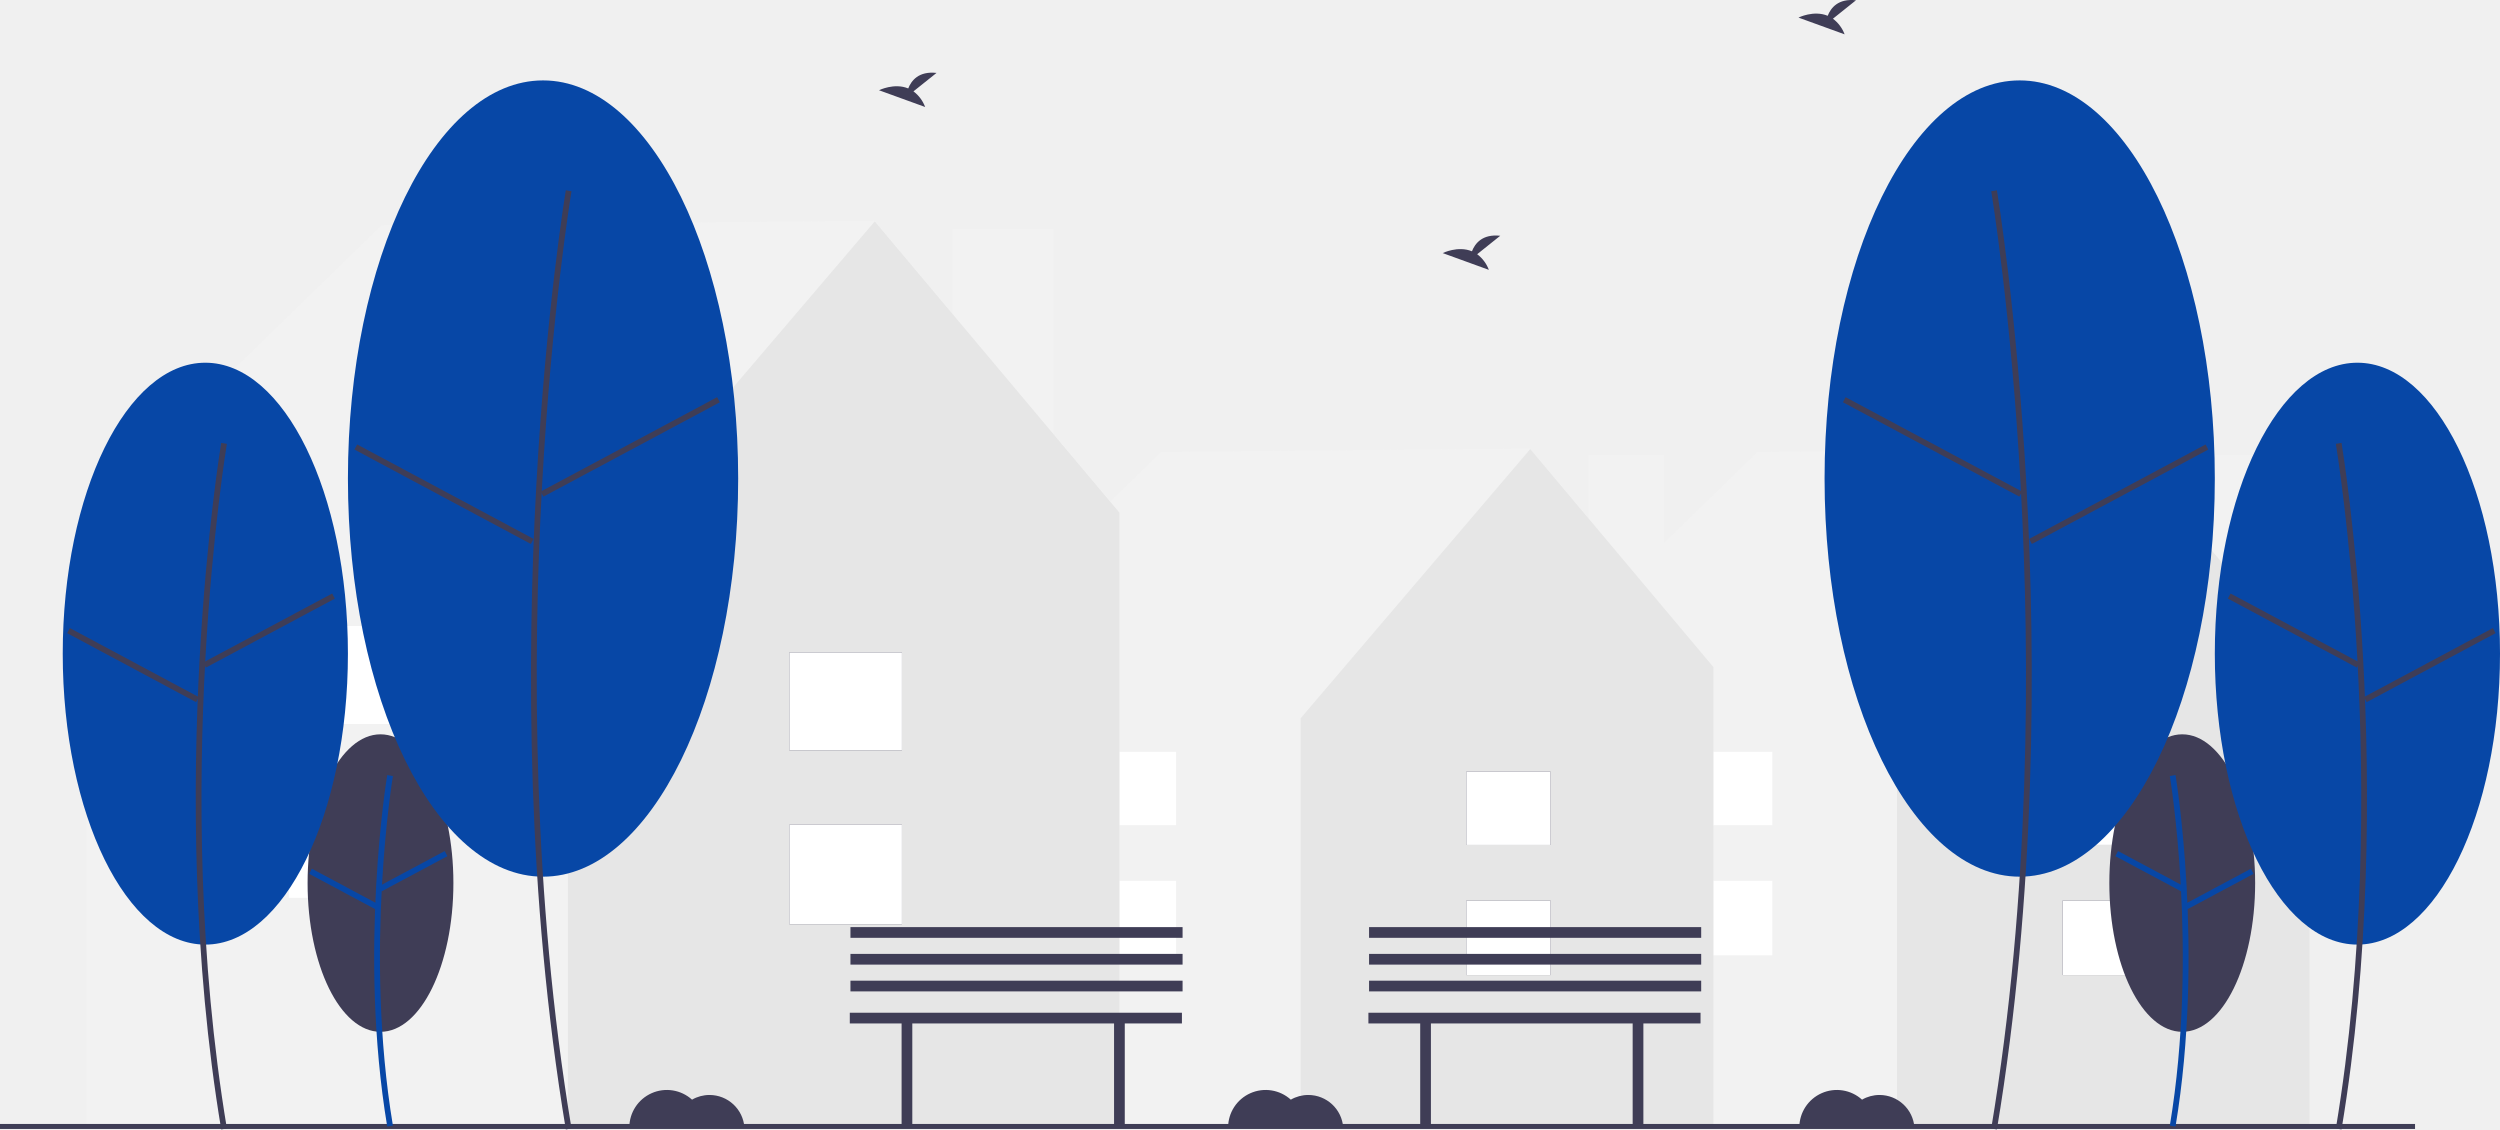
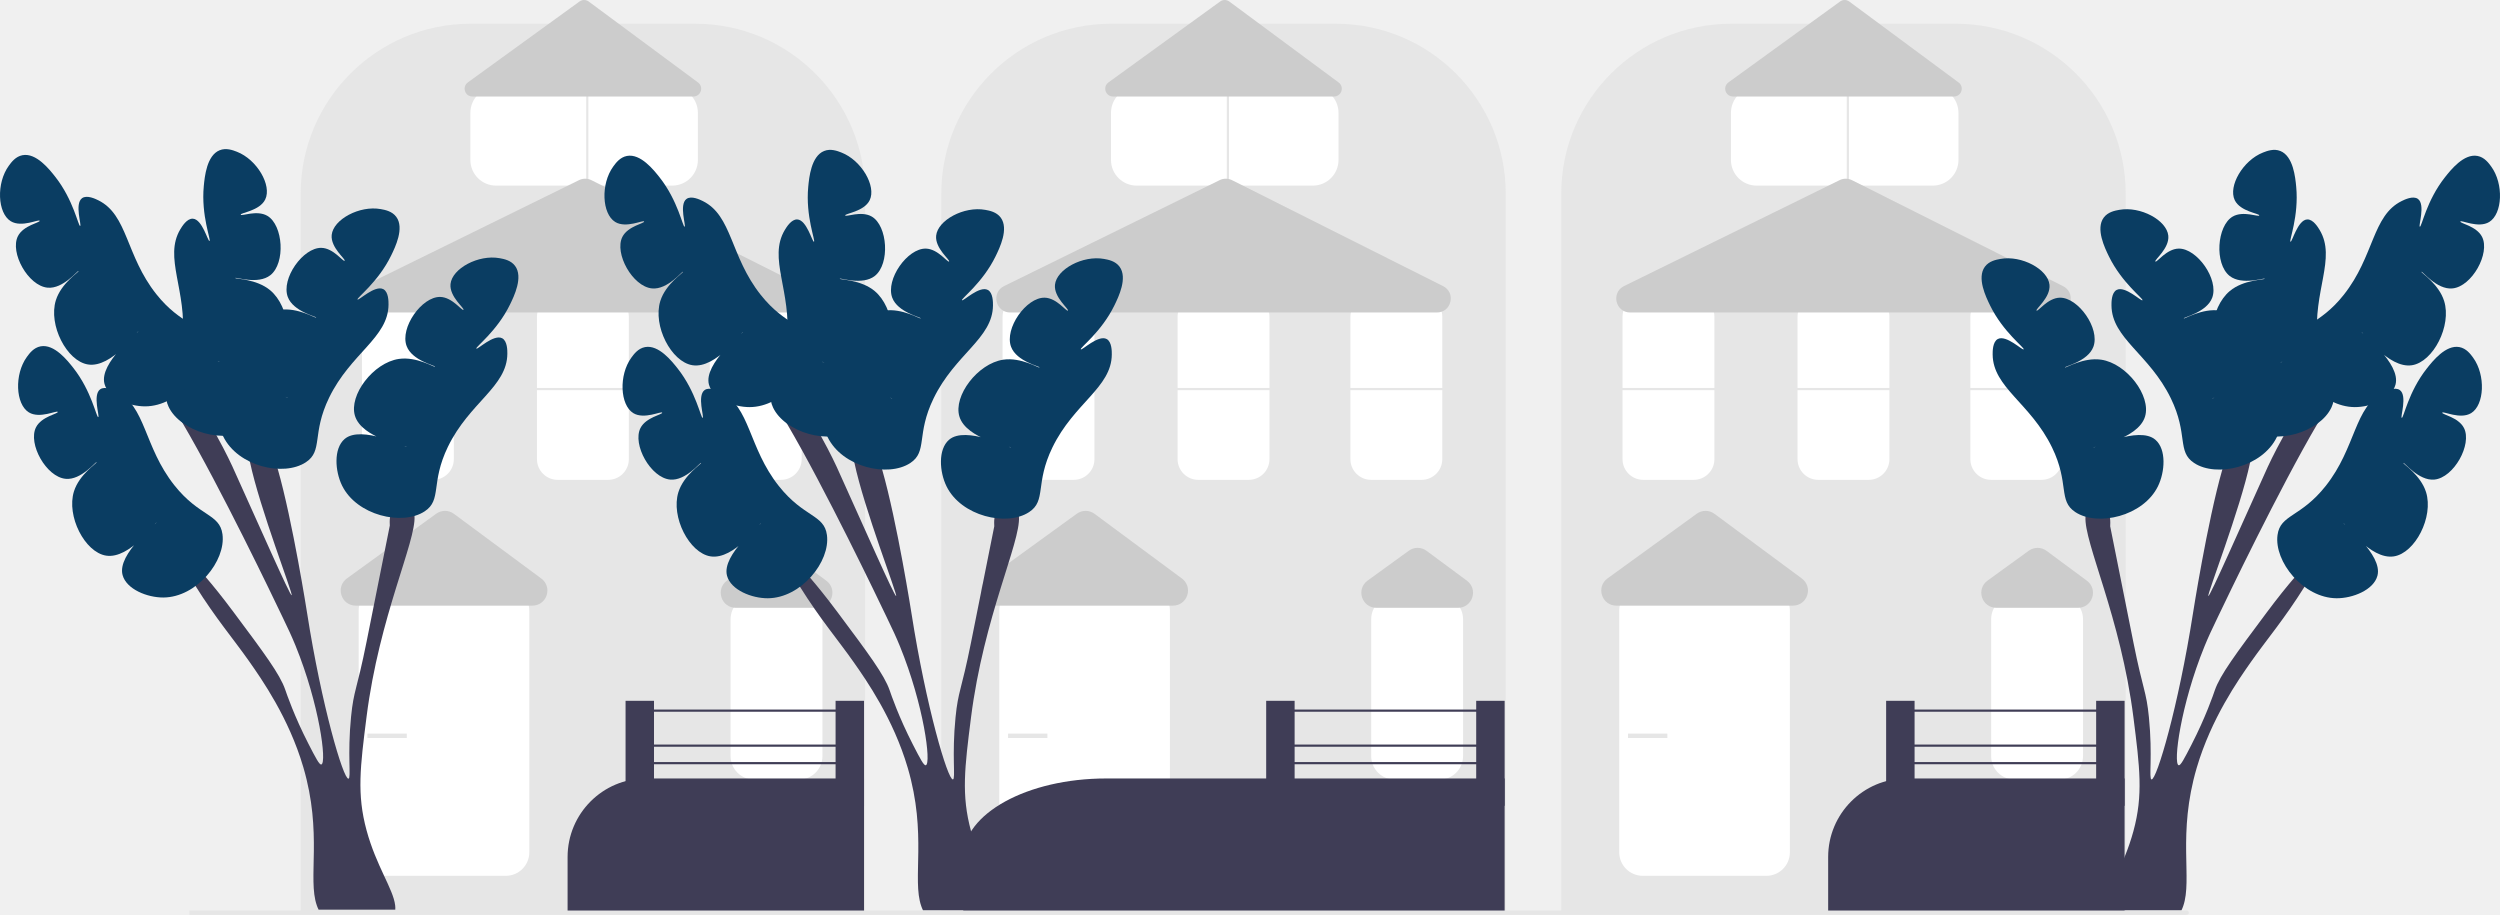
- <svg xmlns="http://www.w3.org/2000/svg" data-name="Layer 1" width="997.861" height="450.808" viewBox="0 0 997.861 450.808">
-   <rect x="871.992" y="181.558" width="30.159" height="104.398" fill="#f2f2f2" />
-   <polygon points="922.068 266.317 848.715 179.052 701.475 180.398 612.156 267.396 613.961 268.556 613.316 268.556 613.316 449.513 921.871 449.513 921.871 268.556 922.068 266.317" fill="#f2f2f2" />
-   <polygon points="848.792 179.238 757.154 286.674 757.154 449.513 921.871 449.513 921.871 266.236 848.792 179.238" fill="#e6e6e6" />
-   <rect x="823.272" y="359.461" width="33.639" height="29.733" fill="#3f3d56" />
-   <rect x="823.272" y="307.996" width="33.639" height="29.262" fill="#3f3d56" />
-   <rect x="823.272" y="359.461" width="33.639" height="29.733" fill="#fff" />
-   <rect x="823.272" y="307.996" width="33.639" height="29.262" fill="#fff" />
-   <rect x="673.777" y="351.571" width="33.639" height="29.733" fill="#fff" />
-   <rect x="673.777" y="300.106" width="33.639" height="29.262" fill="#fff" />
-   <rect x="633.992" y="181.558" width="30.159" height="104.398" fill="#f2f2f2" />
-   <polygon points="684.068 266.317 610.715 179.052 463.475 180.398 374.156 267.396 375.961 268.556 375.316 268.556 375.316 449.513 683.871 449.513 683.871 268.556 684.068 266.317" fill="#f2f2f2" />
-   <polygon points="610.792 179.238 519.154 286.674 519.154 449.513 683.871 449.513 683.871 266.236 610.792 179.238" fill="#e6e6e6" />
-   <rect x="585.272" y="359.461" width="33.639" height="29.733" fill="#3f3d56" />
-   <rect x="585.272" y="307.996" width="33.639" height="29.262" fill="#3f3d56" />
-   <rect x="585.272" y="359.461" width="33.639" height="29.733" fill="#fff" />
-   <rect x="585.272" y="307.996" width="33.639" height="29.262" fill="#fff" />
-   <rect x="435.777" y="351.571" width="33.639" height="29.733" fill="#fff" />
-   <rect x="435.777" y="300.106" width="33.639" height="29.262" fill="#fff" />
-   <rect x="380.154" y="91.46" width="40.3" height="139.501" fill="#f2f2f2" />
-   <polygon points="447.068 204.718 349.051 88.112 152.302 89.91 32.951 206.161 35.362 207.711 34.501 207.711 34.501 449.513 446.804 449.513 446.804 207.711 447.068 204.718" fill="#f2f2f2" />
-   <polygon points="349.153 88.36 226.702 231.921 226.702 449.513 446.804 449.513 446.804 204.611 349.153 88.36" fill="#e6e6e6" />
-   <rect x="315.053" y="329.181" width="44.95" height="39.731" fill="#3f3d56" />
-   <rect x="315.053" y="260.412" width="44.95" height="39.101" fill="#3f3d56" />
-   <rect x="315.053" y="329.181" width="44.95" height="39.731" fill="#fff" />
-   <rect x="315.053" y="260.412" width="44.95" height="39.101" fill="#fff" />
-   <rect x="115.29" y="318.639" width="44.95" height="39.731" fill="#fff" />
-   <rect x="115.29" y="249.869" width="44.95" height="39.101" fill="#fff" />
-   <rect y="448.62" width="963.951" height="2" fill="#3f3d56" />
-   <ellipse cx="151.872" cy="352.472" rx="29.099" ry="59.374" fill="#3f3d56" />
-   <path d="M255.629,674.254c-11.655-69.925-.117-139.598.001-140.293l2.267.384c-.117.692-11.588,69.998.001,139.532Z" transform="translate(-101.0694 -224.5959)" fill="#0747a6" />
-   <rect x="251.026" y="571.202" width="29.841" height="2.3" transform="translate(-339.5816 -31.50095) rotate(-28.1416)" fill="#0747a6" />
-   <rect x="237.023" y="564.485" width="2.3" height="29.842" transform="translate(-486.1247 291.3715) rotate(-61.84204)" fill="#0747a6" />
-   <ellipse cx="81.955" cy="260.903" rx="56.915" ry="116.129" fill="#0747a6" />
-   <path d="M189.364,675.404c-22.765-136.585-.23-272.673.001-274.032l2.267.384c-.23,1.355-22.698,137.077.001,273.271Z" transform="translate(-101.0694 -224.5959)" fill="#3f3d56" />
-   <rect x="179.276" y="475.125" width="58.368" height="2.3" transform="translate(-301.0624 -69.97216) rotate(-28.1416)" fill="#3f3d56" />
-   <rect x="152.989" y="460.889" width="2.3" height="58.368" transform="translate(-451.7425 170.111) rotate(-61.84258)" fill="#3f3d56" />
-   <ellipse cx="216.754" cy="191.008" rx="77.883" ry="158.914" fill="#0747a6" />
-   <path d="M326.916,675.404c-31.14-186.837-.314-372.992.001-374.851l2.267.384c-.314,1.855-31.074,187.644.001,374.089Z" transform="translate(-101.0694 -224.5959)" fill="#3f3d56" />
-   <rect x="312.694" y="401.831" width="79.871" height="2.3" transform="translate(-249.45 -10.63875) rotate(-28.1416)" fill="#3f3d56" />
-   <rect x="277.146" y="381.926" width="2.3" height="79.871" transform="translate(-326.0358 243.5579) rotate(-61.84329)" fill="#3f3d56" />
-   <ellipse cx="871.029" cy="352.472" rx="29.099" ry="59.374" fill="#3f3d56" />
-   <path d="M969.412,674.254c11.655-69.925.117-139.598-.001-140.293l-2.267.384c.117.692,11.588,69.998-.001,139.532Z" transform="translate(-101.0694 -224.5959)" fill="#0747a6" />
-   <rect x="957.944" y="557.431" width="2.3" height="29.841" transform="translate(-99.02545 923.5193) rotate(-61.8584)" fill="#0747a6" />
-   <rect x="971.946" y="578.256" width="29.842" height="2.3" transform="translate(-257.6977 309.6834) rotate(-28.15796)" fill="#0747a6" />
-   <ellipse cx="940.946" cy="260.903" rx="56.915" ry="116.129" fill="#0747a6" />
-   <path d="M1035.676,675.404c22.765-136.585.23-272.673-.001-274.032l-2.267.384c.23,1.355,22.698,137.077-.001,273.271Z" transform="translate(-101.0694 -224.5959)" fill="#3f3d56" />
-   <rect x="1015.43" y="447.091" width="2.3" height="58.368" transform="translate(16.06635 923.4476) rotate(-61.8584)" fill="#3f3d56" />
-   <rect x="1041.717" y="488.923" width="58.368" height="2.3" transform="translate(-205.5961 338.7557) rotate(-28.15742)" fill="#3f3d56" />
-   <ellipse cx="806.148" cy="191.008" rx="77.883" ry="158.914" fill="#0747a6" />
-   <path d="M898.124,675.404c31.14-186.837.314-372.992-.001-374.851l-2.267.384c.314,1.855,31.074,187.644-.001,374.089Z" transform="translate(-101.0694 -224.5959)" fill="#3f3d56" />
-   <rect x="871.261" y="363.045" width="2.3" height="79.871" transform="translate(4.52428 757.5963) rotate(-61.8584)" fill="#3f3d56" />
-   <rect x="906.809" y="420.712" width="79.871" height="2.3" transform="translate(-188.1019 272.0814) rotate(-28.15671)" fill="#3f3d56" />
-   <path d="M690.674,326.062l9.206-7.363c-7.151-.789-10.09,3.111-11.292,6.198-5.587-2.32-11.669.72-11.669.72l18.419,6.687A13.938,13.938,0,0,0,690.674,326.062Z" transform="translate(-101.0694 -224.5959)" fill="#3f3d56" />
-   <path d="M465.674,261.062l9.206-7.363c-7.151-.789-10.09,3.111-11.292,6.198-5.587-2.32-11.669.72-11.669.72l18.419,6.687A13.938,13.938,0,0,0,465.674,261.062Z" transform="translate(-101.0694 -224.5959)" fill="#3f3d56" />
-   <path d="M832.674,232.062l9.206-7.363c-7.151-.789-10.09,3.111-11.292,6.198-5.587-2.32-11.669.72-11.669.72l18.419,6.687A13.938,13.938,0,0,0,832.674,232.062Z" transform="translate(-101.0694 -224.5959)" fill="#3f3d56" />
-   <path d="M851.26,661.648a13.918,13.918,0,0,0-6.97,1.87A14.982,14.982,0,0,0,819.26,674.648h45.95A13.99,13.99,0,0,0,851.26,661.648Z" transform="translate(-101.0694 -224.5959)" fill="#3f3d56" />
-   <path d="M384.26,661.648a13.918,13.918,0,0,0-6.97,1.87A14.982,14.982,0,0,0,352.26,674.648h45.95A13.99,13.99,0,0,0,384.26,661.648Z" transform="translate(-101.0694 -224.5959)" fill="#3f3d56" />
-   <path d="M623.26,661.648a13.918,13.918,0,0,0-6.97,1.87A14.982,14.982,0,0,0,591.26,674.648h45.95A13.99,13.99,0,0,0,623.26,661.648Z" transform="translate(-101.0694 -224.5959)" fill="#3f3d56" />
-   <polygon points="471.759 404.228 339.191 404.228 339.191 408.504 359.866 408.504 359.866 449.13 364.142 449.13 364.142 408.504 444.669 408.504 444.669 449.13 448.946 449.13 448.946 408.504 471.759 408.504 471.759 404.228" fill="#3f3d56" />
-   <rect x="339.452" y="391.434" width="132.568" height="4.276" fill="#3f3d56" />
-   <rect x="339.452" y="380.743" width="132.568" height="4.276" fill="#3f3d56" />
-   <rect x="339.452" y="370.052" width="132.568" height="4.276" fill="#3f3d56" />
-   <polygon points="678.759 404.228 546.191 404.228 546.191 408.504 566.866 408.504 566.866 449.13 571.142 449.13 571.142 408.504 651.669 408.504 651.669 449.13 655.946 449.13 655.946 408.504 678.759 408.504 678.759 404.228" fill="#3f3d56" />
-   <rect x="546.452" y="391.434" width="132.568" height="4.276" fill="#3f3d56" />
-   <rect x="546.452" y="380.743" width="132.568" height="4.276" fill="#3f3d56" />
-   <rect x="546.452" y="370.052" width="132.568" height="4.276" fill="#3f3d56" />
+ <svg xmlns="http://www.w3.org/2000/svg" width="967.814" height="354.159" viewBox="0 0 967.814 354.159">
+   <g>
+     <path d="M582.907,353.449h-218.5V74.923c0-36.248,29.49-65.738,65.738-65.738h87.024c36.248,0,65.738,29.49,65.738,65.738V353.449Z" fill="#e6e6e6" />
+     <path d="M508.239,71.855h-68.214c-5.476,0-9.932-4.455-9.932-9.932v-18.246c0-5.477,4.455-9.932,9.932-9.932h68.214c5.477,0,9.932,4.455,9.932,9.932v18.246c0,5.477-4.455,9.932-9.932,9.932Z" fill="#fff" />
+     <rect x="407.175" y="82.441" width="136.351" height=".847" transform="translate(558.2154 -392.4859) rotate(90)" fill="#e6e6e6" />
+     <path d="M557.296,301.788h-17.378c-5.016,0-9.096-4.081-9.096-9.096v-52.948c0-5.015,4.08-9.096,9.096-9.096h17.378c5.016,0,9.096,4.081,9.096,9.096v52.948c0,5.015-4.08,9.096-9.096,9.096Z" fill="#fff" />
+     <path d="M443.812,339.052h-47.866c-5.016,0-9.096-4.081-9.096-9.096v-93.599c0-5.015,4.08-9.096,9.096-9.096h47.866c5.016,0,9.096,4.081,9.096,9.096v93.599c0,5.015-4.08,9.096-9.096,9.096Z" fill="#fff" />
+     <path d="M454.079,234.46h-68.355c-2.573,0-4.748-1.581-5.541-4.029-.793-2.447,.04-5.004,2.123-6.514l34.544-25.033c2.067-1.496,4.834-1.482,6.884,.036l33.811,25.033c2.057,1.523,2.867,4.077,2.066,6.506-.802,2.43-2.973,4-5.532,4Z" fill="#ccc" />
+     <path d="M564.416,235.307h-31.572c-2.573,0-4.748-1.581-5.541-4.029-.794-2.447,.04-5.004,2.123-6.514l15.955-11.562c2.067-1.497,4.833-1.483,6.884,.036l15.617,11.562c2.056,1.522,2.867,4.076,2.066,6.506-.802,2.43-2.973,4-5.532,4Z" fill="#ccc" />
+     <g>
+       <path d="M550.333,185.763h-19.542c-4.419,0-8.014-3.595-8.014-8.014v-55.111c0-4.419,3.595-8.014,8.014-8.014h19.542c4.419,0,8.014,3.595,8.014,8.014v55.111c0,4.419-3.595,8.014-8.014,8.014Z" fill="#fff" />
+       <path d="M483.428,185.763h-19.542c-4.419,0-8.014-3.595-8.014-8.014v-55.111c0-4.419,3.595-8.014,8.014-8.014h19.542c4.419,0,8.014,3.595,8.014,8.014v55.111c0,4.419-3.595,8.014-8.014,8.014Z" fill="#fff" />
+       <path d="M415.676,185.763h-19.542c-4.419,0-8.014-3.595-8.014-8.014v-55.111c0-4.419,3.595-8.014,8.014-8.014h19.542c4.419,0,8.014,3.595,8.014,8.014v55.111c0,4.419-3.595,8.014-8.014,8.014Z" fill="#fff" />
+       <path d="M556.231,120.975h-165.149c-2.958,0-4.769-2.095-5.251-4.17-.483-2.077,.219-4.756,2.874-6.061l83.46-41.013c1.504-.739,3.297-.732,4.797,.021l81.689,41.013c2.314,1.163,3.424,3.542,2.827,6.062-.598,2.519-2.656,4.148-5.246,4.148Z" fill="#ccc" />
+     </g>
+     <path d="M582.483,353.026h-209.577v-21.269c0-16.758,24.807-30.392,55.3-30.392h154.276v51.661Z" fill="#3f3d56" />
+     <rect x="490.171" y="271.3" width="11.01" height="40.651" fill="#3f3d56" />
+     <rect x="571.474" y="271.3" width="11.01" height="40.651" fill="#3f3d56" />
+     <rect x="499.487" y="274.687" width="75.374" height=".847" fill="#3f3d56" />
+     <rect x="383.462" y="150.193" width="182.93" height=".847" fill="#e6e6e6" />
+     <rect x="499.487" y="288.238" width="75.374" height=".847" fill="#3f3d56" />
+     <rect x="499.487" y="295.013" width="75.374" height=".847" fill="#3f3d56" />
+     <path d="M516.428,37.359h-85.542c-1.332,0-2.457-.818-2.868-2.085-.411-1.266,.021-2.589,1.099-3.371L472.346,.576c1.069-.773,2.501-.768,3.563,.019l42.312,31.327c1.064,.787,1.484,2.109,1.069,3.367-.415,1.257-1.539,2.07-2.863,2.07Z" fill="#ccc" />
+     <rect x="390.237" y="284.003" width="15.244" height="1.694" fill="#e6e6e6" />
+   </g>
+   <g>
+     <path d="M334.907,353.449H116.407V74.923c0-36.248,29.49-65.738,65.738-65.738h87.024c36.248,0,65.738,29.49,65.738,65.738V353.449Z" fill="#e6e6e6" />
+     <path d="M260.239,71.855h-68.214c-5.476,0-9.932-4.455-9.932-9.932v-18.246c0-5.477,4.455-9.932,9.932-9.932h68.214c5.477,0,9.932,4.455,9.932,9.932v18.246c0,5.477-4.455,9.932-9.932,9.932Z" fill="#fff" />
+     <rect x="159.175" y="82.441" width="136.351" height=".847" transform="translate(310.2154 -144.4859) rotate(90)" fill="#e6e6e6" />
+     <path d="M309.296,301.788h-17.378c-5.016,0-9.096-4.081-9.096-9.096v-52.948c0-5.015,4.08-9.096,9.096-9.096h17.378c5.016,0,9.096,4.081,9.096,9.096v52.948c0,5.015-4.08,9.096-9.096,9.096Z" fill="#fff" />
+     <path d="M195.812,339.052h-47.866c-5.016,0-9.096-4.081-9.096-9.096v-93.599c0-5.015,4.08-9.096,9.096-9.096h47.866c5.016,0,9.096,4.081,9.096,9.096v93.599c0,5.015-4.08,9.096-9.096,9.096Z" fill="#fff" />
+     <path d="M206.079,234.46h-68.355c-2.573,0-4.748-1.581-5.541-4.029-.793-2.447,.04-5.004,2.123-6.514l34.544-25.033c2.067-1.496,4.834-1.482,6.884,.036l33.811,25.033c2.057,1.523,2.867,4.077,2.066,6.506-.802,2.43-2.973,4-5.532,4Z" fill="#ccc" />
+     <path d="M316.416,235.307h-31.572c-2.573,0-4.748-1.581-5.541-4.029-.794-2.447,.04-5.004,2.123-6.514l15.955-11.562c2.067-1.497,4.833-1.483,6.884,.036l15.617,11.562c2.056,1.522,2.867,4.076,2.066,6.506-.802,2.43-2.973,4-5.532,4Z" fill="#ccc" />
+     <g>
+       <path d="M302.333,185.763h-19.542c-4.419,0-8.014-3.595-8.014-8.014v-55.111c0-4.419,3.595-8.014,8.014-8.014h19.542c4.419,0,8.014,3.595,8.014,8.014v55.111c0,4.419-3.595,8.014-8.014,8.014Z" fill="#fff" />
+       <path d="M235.428,185.763h-19.542c-4.419,0-8.014-3.595-8.014-8.014v-55.111c0-4.419,3.595-8.014,8.014-8.014h19.542c4.419,0,8.014,3.595,8.014,8.014v55.111c0,4.419-3.595,8.014-8.014,8.014Z" fill="#fff" />
+       <path d="M167.676,185.763h-19.542c-4.419,0-8.014-3.595-8.014-8.014v-55.111c0-4.419,3.595-8.014,8.014-8.014h19.542c4.419,0,8.014,3.595,8.014,8.014v55.111c0,4.419-3.595,8.014-8.014,8.014Z" fill="#fff" />
+       <path d="M308.231,120.975H143.082c-2.958,0-4.769-2.095-5.251-4.17-.483-2.077,.219-4.756,2.874-6.061l83.46-41.013c1.504-.739,3.297-.732,4.797,.021l81.689,41.013c2.314,1.163,3.424,3.542,2.827,6.062-.598,2.519-2.656,4.148-5.246,4.148Z" fill="#ccc" />
+     </g>
+     <path d="M334.483,353.026h-114.755v-21.269c0-16.758,13.583-30.392,30.28-30.392h84.475v51.661Z" fill="#3f3d56" />
+     <rect x="242.171" y="271.3" width="11.01" height="40.651" fill="#3f3d56" />
+     <rect x="323.474" y="271.3" width="11.01" height="40.651" fill="#3f3d56" />
+     <rect x="251.487" y="274.687" width="75.374" height=".847" fill="#3f3d56" />
+     <rect x="135.462" y="150.193" width="182.93" height=".847" fill="#e6e6e6" />
+     <rect x="251.487" y="288.238" width="75.374" height=".847" fill="#3f3d56" />
+     <rect x="251.487" y="295.013" width="75.374" height=".847" fill="#3f3d56" />
+     <path d="M268.428,37.359h-85.542c-1.332,0-2.457-.818-2.868-2.085-.411-1.266,.021-2.589,1.099-3.371L224.346,.576c1.069-.773,2.501-.768,3.563,.019l42.312,31.327c1.064,.787,1.484,2.109,1.069,3.367-.415,1.257-1.539,2.07-2.863,2.07Z" fill="#ccc" />
+     <rect x="142.237" y="284.003" width="15.244" height="1.694" fill="#e6e6e6" />
+   </g>
+   <g>
+     <path d="M822.907,353.449h-218.5V74.923c0-36.248,29.49-65.738,65.738-65.738h87.024c36.248,0,65.738,29.49,65.738,65.738V353.449Z" fill="#e6e6e6" />
+     <path d="M748.239,71.855h-68.214c-5.476,0-9.932-4.455-9.932-9.932v-18.246c0-5.477,4.455-9.932,9.932-9.932h68.214c5.477,0,9.932,4.455,9.932,9.932v18.246c0,5.477-4.455,9.932-9.932,9.932Z" fill="#fff" />
+     <rect x="647.175" y="82.441" width="136.351" height=".847" transform="translate(798.2154 -632.4859) rotate(90)" fill="#e6e6e6" />
+     <path d="M797.296,301.788h-17.378c-5.016,0-9.096-4.081-9.096-9.096v-52.948c0-5.015,4.08-9.096,9.096-9.096h17.378c5.016,0,9.096,4.081,9.096,9.096v52.948c0,5.015-4.08,9.096-9.096,9.096Z" fill="#fff" />
+     <path d="M683.812,339.052h-47.866c-5.016,0-9.096-4.081-9.096-9.096v-93.599c0-5.015,4.08-9.096,9.096-9.096h47.866c5.016,0,9.096,4.081,9.096,9.096v93.599c0,5.015-4.08,9.096-9.096,9.096Z" fill="#fff" />
+     <path d="M694.079,234.46h-68.355c-2.573,0-4.748-1.581-5.541-4.029-.793-2.447,.04-5.004,2.123-6.514l34.544-25.033c2.067-1.496,4.834-1.482,6.884,.036l33.811,25.033c2.057,1.523,2.867,4.077,2.066,6.506-.802,2.43-2.973,4-5.532,4Z" fill="#ccc" />
+     <path d="M804.416,235.307h-31.572c-2.573,0-4.748-1.581-5.541-4.029-.794-2.447,.04-5.004,2.123-6.514l15.955-11.562c2.067-1.497,4.833-1.483,6.884,.036l15.617,11.562c2.056,1.522,2.867,4.076,2.066,6.506-.802,2.43-2.973,4-5.532,4Z" fill="#ccc" />
+     <g>
+       <path d="M790.333,185.763h-19.542c-4.419,0-8.014-3.595-8.014-8.014v-55.111c0-4.419,3.595-8.014,8.014-8.014h19.542c4.419,0,8.014,3.595,8.014,8.014v55.111c0,4.419-3.595,8.014-8.014,8.014Z" fill="#fff" />
+       <path d="M723.428,185.763h-19.542c-4.419,0-8.014-3.595-8.014-8.014v-55.111c0-4.419,3.595-8.014,8.014-8.014h19.542c4.419,0,8.014,3.595,8.014,8.014v55.111c0,4.419-3.595,8.014-8.014,8.014Z" fill="#fff" />
+       <path d="M655.676,185.763h-19.542c-4.419,0-8.014-3.595-8.014-8.014v-55.111c0-4.419,3.595-8.014,8.014-8.014h19.542c4.419,0,8.014,3.595,8.014,8.014v55.111c0,4.419-3.595,8.014-8.014,8.014Z" fill="#fff" />
+       <path d="M796.231,120.975h-165.149c-2.958,0-4.769-2.095-5.251-4.17-.483-2.077,.219-4.756,2.874-6.061l83.46-41.013c1.504-.739,3.297-.732,4.797,.021l81.689,41.013c2.314,1.163,3.424,3.542,2.827,6.062-.598,2.519-2.656,4.148-5.246,4.148Z" fill="#ccc" />
+     </g>
+     <path d="M822.483,353.026h-114.755v-21.269c0-16.758,13.583-30.392,30.28-30.392h84.475v51.661Z" fill="#3f3d56" />
+     <rect x="730.171" y="271.3" width="11.01" height="40.651" fill="#3f3d56" />
+     <rect x="811.474" y="271.3" width="11.01" height="40.651" fill="#3f3d56" />
+     <rect x="739.487" y="274.687" width="75.374" height=".847" fill="#3f3d56" />
+     <rect x="623.462" y="150.193" width="182.93" height=".847" fill="#e6e6e6" />
+     <rect x="739.487" y="288.238" width="75.374" height=".847" fill="#3f3d56" />
+     <rect x="739.487" y="295.013" width="75.374" height=".847" fill="#3f3d56" />
+     <path d="M756.428,37.359h-85.542c-1.332,0-2.457-.818-2.868-2.085-.411-1.266,.021-2.589,1.099-3.371L712.346,.576c1.069-.773,2.501-.768,3.563,.019l42.312,31.327c1.064,.787,1.484,2.109,1.069,3.367-.415,1.257-1.539,2.07-2.863,2.07Z" fill="#ccc" />
+     <rect x="630.237" y="284.003" width="15.244" height="1.694" fill="#e6e6e6" />
+   </g>
+   <g>
+     <path d="M152.977,350.479c.07,.59,.09,1.14,.05,1.68h-29.69c-.27-.54-.5-1.1-.7-1.68-3.63-10.43,2.34-27.79-5.23-53.53-5.62-19.1-16.11-34.04-21-41-6.01-8.56-12.82-16.46-20.71-29.08-1.71-2.73-3.47-5.69-5.29-8.92-.61-1.08-7.64-13.61-7-14,.3-.18,2.16,2.35,2.79,3.2,5.56,7.52,8.79,10.81,13.42,16.22,2.81,3.28,6.13,7.33,10.79,13.58,11.95,16.01,17.92,24.01,20,30,.55,1.6,3.48,10.26,9,21,2.82,5.48,4.23,8.22,5,8,2.18-.63-.76-23.32-10-46-1.58-3.86-2.76-6.33-5-11-3.64-7.62-23.91-49.97-38.81-75.32-1.87-3.19-3.66-6.1-5.31-8.65-.32-.48-.63-.95-.93-1.4-2.08-3.1-3.92-5.55-5.45-7.13-.81-.84-2.87-3.22-7-8-1.64-1.9-2.84-3.31-3.65-4.34-.12-.15-.23-.3-.32-.43-.98-1.28-1.26-1.9-1.03-2.23,.33-.47,1.6-.2,2.99,.29,.15,.05,.31,.11,.46,.17,1.51,.56,3.04,1.29,3.55,1.54,4.68,2.25,9.25,6.28,13.48,11.07,1.57,1.77,3.08,3.64,4.54,5.56,4.7,6.2,8.8,12.95,11.9,18.5,3.8,6.84,6.08,11.87,6.08,11.87,10.61,23.43,22.38,50.23,23,50,.68-.25-12.37-33.61-16.17-51.73-1.27-6.07-1.5-10.43,.17-11.27,.06-.03,.12-.06,.19-.08,.26-.09,.5-.08,.63-.07,0,0,1.55-.2,3.18,.15,2.03,.44,4.34,6.09,6.59,14.02,5.85,20.44,11.41,55.98,11.41,55.98,5.56,35.55,14,64.32,16,64,1.11-.18-.48-9.11,1-24,1.04-10.44,2.22-10.12,6-29,6-29.95,9-44.92,9-45-.03-.63-.11-1.9,.08-3.22,.2-1.43,.71-2.93,1.92-3.78,1.84-1.3,4.8-.74,6,0,.96,.6,1.45,1.7,1.56,3.28,.66,9.94-13.62,38.76-18.56,77.72-2.46,19.41-3.81,30,0,44,3.77,13.88,10.34,22.72,11.07,29.03Z" fill="#3f3d56" />
+     <path d="M193.407,99.949c-8.204-1.493-18.393,3.999-19,10-.5,4.94,5.572,9.45,5,10-.535,.514-4.297-4.907-9-5-7.106-.141-15.635,11.894-13,19,2.115,5.704,11.18,7.57,11,8-.169,.406-7.075-4.021-14-3-9.915,1.462-19.409,14.024-17,22,2.692,8.912,20.116,11.671,20,12-.122,.348-17.537-8.568-24-3-4.335,3.735-3.713,12.441-1,18,5.663,11.604,23.33,15.716,32,10,6.741-4.444,2.195-10.975,9-25,8.357-17.223,22.89-23.199,23-36,.01-1.164,.042-4.912-2-6-3.262-1.737-9.556,4.514-10,4-.48-.556,7.946-6.644,13-17,1.59-3.257,5.206-10.668,2-15-1.632-2.205-4.359-2.701-6-3Z" fill="#0a3d62" />
+     <path d="M147.407,80.949c-8.204-1.493-18.393,3.999-19,10-.5,4.94,5.572,9.45,5,10-.535,.514-4.297-4.907-9-5-7.106-.141-15.635,11.894-13,19,2.115,5.704,11.18,7.57,11,8-.169,.406-7.075-4.021-14-3-9.915,1.462-19.409,14.024-17,22,2.692,8.912,20.116,11.671,20,12-.122,.348-17.537-8.568-24-3-4.335,3.735-3.713,12.441-1,18,5.663,11.604,23.33,15.716,32,10,6.741-4.444,2.195-10.975,9-25,8.357-17.223,22.89-23.199,23-36,.01-1.164,.042-4.912-2-6-3.262-1.737-9.556,4.514-10,4-.48-.556,7.946-6.644,13-17,1.59-3.257,5.206-10.668,2-15-1.632-2.205-4.359-2.701-6-3Z" fill="#0a3d62" />
+     <path d="M91.705,58.745c7.776,3.011,13.598,13.014,10.982,18.45-2.153,4.474-9.687,5.15-9.486,5.918,.188,.717,6.227-1.941,10.286,.435,6.134,3.59,7.124,18.308,1.166,22.992-4.783,3.76-13.487,.618-13.559,1.079-.067,.434,8.134,.265,13.506,4.752,7.692,6.424,9.23,22.095,3.011,27.639-6.949,6.195-23.25-.55-23.323-.209-.077,.36,19.43,1.85,22.035,9.973,1.747,5.449-3.329,12.549-8.546,15.873-10.889,6.939-28.103,1.221-32.513-8.181-3.429-7.31,3.858-10.506,5.378-26.021,1.867-19.052-7.408-31.737-.818-42.712,.599-.998,2.529-4.212,4.839-4.073,3.689,.222,5.793,8.84,6.44,8.633,.7-.224-3.308-9.815-2.21-21.287,.345-3.608,1.131-11.817,6.127-13.837,2.544-1.029,5.128-.028,6.684,.574Z" fill="#0a3d62" />
+     <path d="M3.398,64.184c-4.903,6.745-4.374,18.308,.771,21.457,4.235,2.593,10.932-.922,11.179-.169,.231,.705-6.285,1.744-8.408,5.941-3.209,6.342,3.937,19.247,11.482,19.954,6.057,.568,11.669-6.791,11.979-6.442,.292,.329-6.692,4.631-8.775,11.314-2.983,9.568,4.22,23.571,12.451,24.859,9.197,1.44,19.24-13.064,19.486-12.817,.26,.261-15.326,12.086-13.112,20.325,1.485,5.526,9.599,8.741,15.786,8.707,12.912-.071,24.279-14.206,22.888-24.497-1.081-8.002-8.937-6.738-18.624-18.952-11.895-14.999-10.977-30.686-22.464-36.337-1.045-.514-4.408-2.168-6.274-.8-2.98,2.186-.077,10.569-.733,10.745-.709,.191-2.54-10.041-9.68-19.086-2.246-2.845-7.355-9.318-12.649-8.307-2.695,.514-4.324,2.756-5.305,4.105Z" fill="#0a3d62" />
+     <path d="M10.398,138.184c-4.903,6.745-4.374,18.308,.771,21.457,4.235,2.593,10.932-.922,11.179-.169,.231,.705-6.285,1.744-8.408,5.941-3.209,6.342,3.937,19.247,11.482,19.954,6.057,.568,11.669-6.791,11.979-6.442,.292,.329-6.692,4.631-8.775,11.314-2.983,9.568,4.22,23.571,12.451,24.859,9.197,1.44,19.24-13.064,19.486-12.817,.26,.261-15.326,12.086-13.112,20.325,1.485,5.526,9.599,8.741,15.786,8.707,12.912-.071,24.279-14.206,22.888-24.497-1.081-8.002-8.937-6.738-18.624-18.952-11.895-14.999-10.977-30.686-22.464-36.337-1.045-.514-4.408-2.168-6.274-.8-2.98,2.186-.077,10.569-.733,10.745-.709,.191-2.54-10.041-9.68-19.086-2.246-2.845-7.355-9.318-12.649-8.307-2.695,.514-4.324,2.756-5.305,4.105Z" fill="#0a3d62" />
+   </g>
+   <g>
+     <path d="M386.977,350.769c.07,.59,.09,1.14,.05,1.68h-29.69c-.27-.54-.5-1.1-.7-1.68-3.63-10.43,2.34-27.79-5.23-53.53-5.62-19.1-16.11-34.04-21-41-6.01-8.56-12.82-16.46-20.71-29.08-1.71-2.73-3.47-5.69-5.29-8.92-.61-1.08-7.64-13.61-7-14,.3-.18,2.16,2.35,2.79,3.2,5.56,7.52,8.79,10.81,13.42,16.22,2.81,3.28,6.13,7.33,10.79,13.58,11.95,16.01,17.92,24.01,20,30,.55,1.6,3.48,10.26,9,21,2.82,5.48,4.23,8.22,5,8,2.18-.63-.76-23.32-10-46-1.58-3.86-2.76-6.33-5-11-3.64-7.62-23.91-49.97-38.81-75.32-1.87-3.19-3.66-6.1-5.31-8.65-.32-.48-.63-.95-.93-1.4-2.08-3.1-3.92-5.55-5.45-7.13-.81-.84-2.87-3.22-7-8-1.64-1.9-2.84-3.31-3.65-4.34-.12-.15-.23-.3-.32-.43-.98-1.28-1.26-1.9-1.03-2.23,.33-.47,1.6-.2,2.99,.29,.15,.05,.31,.11,.46,.17,1.51,.56,3.04,1.29,3.55,1.54,4.68,2.25,9.25,6.28,13.48,11.07,1.57,1.77,3.08,3.64,4.54,5.56,4.7,6.2,8.8,12.95,11.9,18.5,3.8,6.84,6.08,11.87,6.08,11.87,10.61,23.43,22.38,50.23,23,50,.68-.25-12.37-33.61-16.17-51.73-1.27-6.07-1.5-10.43,.17-11.27,.06-.03,.12-.06,.19-.08,.26-.09,.5-.08,.63-.07,0,0,1.55-.2,3.18,.15,2.03,.44,4.34,6.09,6.59,14.02,5.85,20.44,11.41,55.98,11.41,55.98,5.56,35.55,14,64.32,16,64,1.11-.18-.48-9.11,1-24,1.04-10.44,2.22-10.12,6-29,6-29.95,9-44.92,9-45-.03-.63-.11-1.9,.08-3.22,.2-1.43,.71-2.93,1.92-3.78,1.84-1.3,4.8-.74,6,0,.96,.6,1.45,1.7,1.56,3.28,.66,9.94-13.62,38.76-18.56,77.72-2.46,19.41-3.81,30,0,44,3.77,13.88,10.34,22.72,11.07,29.03Z" fill="#3f3d56" />
+     <path d="M427.407,100.239c-8.204-1.493-18.393,3.999-19,10-.5,4.94,5.572,9.45,5,10-.535,.514-4.297-4.907-9-5-7.106-.141-15.635,11.894-13,19,2.115,5.704,11.18,7.57,11,8-.169,.406-7.075-4.021-14-3-9.915,1.462-19.409,14.024-17,22,2.692,8.912,20.116,11.671,20,12-.122,.348-17.537-8.568-24-3-4.335,3.735-3.713,12.441-1,18,5.663,11.604,23.33,15.716,32,10,6.741-4.444,2.195-10.975,9-25,8.357-17.223,22.89-23.199,23-36,.01-1.164,.042-4.912-2-6-3.262-1.737-9.556,4.514-10,4-.48-.556,7.946-6.644,13-17,1.59-3.257,5.206-10.668,2-15-1.632-2.205-4.359-2.701-6-3Z" fill="#0a3d62" />
+     <path d="M381.407,81.239c-8.204-1.493-18.393,3.999-19,10-.5,4.94,5.572,9.45,5,10-.535,.514-4.297-4.907-9-5-7.106-.141-15.635,11.894-13,19,2.115,5.704,11.18,7.57,11,8-.169,.406-7.075-4.021-14-3-9.915,1.462-19.409,14.024-17,22,2.692,8.912,20.116,11.671,20,12-.122,.348-17.537-8.568-24-3-4.335,3.735-3.713,12.441-1,18,5.663,11.604,23.33,15.716,32,10,6.741-4.444,2.195-10.975,9-25,8.357-17.223,22.89-23.199,23-36,.01-1.164,.042-4.912-2-6-3.262-1.737-9.556,4.514-10,4-.48-.556,7.946-6.644,13-17,1.59-3.257,5.206-10.668,2-15-1.632-2.205-4.359-2.701-6-3Z" fill="#0a3d62" />
+     <path d="M325.705,59.035c7.776,3.011,13.598,13.014,10.982,18.45-2.153,4.474-9.687,5.15-9.486,5.918,.188,.717,6.227-1.941,10.286,.435,6.134,3.59,7.124,18.308,1.166,22.992-4.783,3.76-13.487,.618-13.559,1.079-.067,.434,8.134,.265,13.506,4.752,7.692,6.424,9.23,22.095,3.011,27.639-6.949,6.195-23.25-.55-23.323-.209-.077,.36,19.43,1.85,22.035,9.973,1.747,5.449-3.329,12.549-8.546,15.873-10.889,6.939-28.103,1.221-32.513-8.181-3.429-7.31,3.858-10.506,5.378-26.021,1.867-19.052-7.408-31.737-.818-42.712,.599-.998,2.529-4.212,4.839-4.073,3.689,.222,5.793,8.84,6.44,8.633,.7-.224-3.308-9.815-2.21-21.287,.345-3.608,1.131-11.817,6.127-13.837,2.544-1.029,5.128-.028,6.684,.574Z" fill="#0a3d62" />
+     <path d="M237.398,64.474c-4.903,6.745-4.374,18.308,.771,21.457,4.235,2.593,10.932-.922,11.179-.169,.231,.705-6.285,1.744-8.408,5.941-3.209,6.342,3.937,19.247,11.482,19.954,6.057,.568,11.669-6.791,11.979-6.442,.292,.329-6.692,4.631-8.775,11.314-2.983,9.568,4.22,23.571,12.451,24.859,9.197,1.44,19.24-13.064,19.486-12.817,.26,.261-15.326,12.086-13.112,20.325,1.485,5.526,9.599,8.741,15.786,8.707,12.912-.071,24.279-14.206,22.888-24.497-1.081-8.002-8.937-6.738-18.624-18.952-11.895-14.999-10.977-30.686-22.464-36.337-1.045-.514-4.408-2.168-6.274-.8-2.98,2.186-.077,10.569-.733,10.745-.709,.191-2.54-10.041-9.68-19.086-2.246-2.845-7.355-9.318-12.649-8.307-2.695,.514-4.324,2.756-5.305,4.105Z" fill="#0a3d62" />
+     <path d="M244.398,138.474c-4.903,6.745-4.374,18.308,.771,21.457,4.235,2.593,10.932-.922,11.179-.169,.231,.705-6.285,1.744-8.408,5.941-3.209,6.342,3.937,19.247,11.482,19.954,6.057,.568,11.669-6.791,11.979-6.442,.292,.329-6.692,4.631-8.775,11.314-2.983,9.568,4.22,23.571,12.451,24.859,9.197,1.44,19.24-13.064,19.486-12.817,.26,.261-15.326,12.086-13.112,20.325,1.485,5.526,9.599,8.741,15.786,8.707,12.912-.071,24.279-14.206,22.888-24.497-1.081-8.002-8.937-6.738-18.624-18.952-11.895-14.999-10.977-30.686-22.464-36.337-1.045-.514-4.408-2.168-6.274-.8-2.98,2.186-.077,10.569-.733,10.745-.709,.191-2.54-10.041-9.68-19.086-2.246-2.845-7.355-9.318-12.649-8.307-2.695,.514-4.324,2.756-5.305,4.105Z" fill="#0a3d62" />
+   </g>
+   <g>
+     <path d="M814.837,350.769c-.07,.59-.09,1.14-.05,1.68h29.69c.27-.54,.5-1.1,.7-1.68,3.63-10.43-2.34-27.79,5.23-53.53,5.62-19.1,16.11-34.04,21-41,6.01-8.56,12.82-16.46,20.71-29.08,1.71-2.73,3.47-5.69,5.29-8.92,.61-1.08,7.64-13.61,7-14-.3-.18-2.16,2.35-2.79,3.2-5.56,7.52-8.79,10.81-13.42,16.22-2.81,3.28-6.13,7.33-10.79,13.58-11.95,16.01-17.92,24.01-20,30-.55,1.6-3.48,10.26-9,21-2.82,5.48-4.23,8.22-5,8-2.18-.63,.76-23.32,10-46,1.58-3.86,2.76-6.33,5-11,3.64-7.62,23.91-49.97,38.81-75.32,1.87-3.19,3.66-6.1,5.31-8.65,.32-.48,.63-.95,.93-1.4,2.08-3.1,3.92-5.55,5.45-7.13,.81-.84,2.87-3.22,7-8,1.64-1.9,2.84-3.31,3.65-4.34,.12-.15,.23-.3,.32-.43,.98-1.28,1.26-1.9,1.03-2.23-.33-.47-1.6-.2-2.99,.29-.15,.05-.31,.11-.46,.17-1.51,.56-3.04,1.29-3.55,1.54-4.68,2.25-9.25,6.28-13.48,11.07-1.57,1.77-3.08,3.64-4.54,5.56-4.7,6.2-8.8,12.95-11.9,18.5-3.8,6.84-6.08,11.87-6.08,11.87-10.61,23.43-22.38,50.23-23,50-.68-.25,12.37-33.61,16.17-51.73,1.27-6.07,1.5-10.43-.17-11.27-.06-.03-.12-.06-.19-.08-.26-.09-.5-.08-.63-.07,0,0-1.55-.2-3.18,.15-2.03,.44-4.34,6.09-6.59,14.02-5.85,20.44-11.41,55.98-11.41,55.98-5.56,35.55-14,64.32-16,64-1.11-.18,.48-9.11-1-24-1.04-10.44-2.22-10.12-6-29-6-29.95-9-44.92-9-45,.03-.63,.11-1.9-.08-3.22-.2-1.43-.71-2.93-1.92-3.78-1.84-1.3-4.8-.74-6,0-.96,.6-1.45,1.7-1.56,3.28-.66,9.94,13.62,38.76,18.56,77.72,2.46,19.41,3.81,30,0,44-3.77,13.88-10.34,22.72-11.07,29.03Z" fill="#3f3d56" />
+     <path d="M774.407,100.239c8.204-1.493,18.393,3.999,19,10,.5,4.94-5.572,9.45-5,10,.535,.514,4.297-4.907,9-5,7.106-.141,15.635,11.894,13,19-2.115,5.704-11.18,7.57-11,8,.169,.406,7.075-4.021,14-3,9.915,1.462,19.409,14.024,17,22-2.692,8.912-20.116,11.671-20,12,.122,.348,17.537-8.568,24-3,4.335,3.735,3.713,12.441,1,18-5.663,11.604-23.33,15.716-32,10-6.741-4.444-2.195-10.975-9-25-8.357-17.223-22.89-23.199-23-36-.01-1.164-.042-4.912,2-6,3.262-1.737,9.556,4.514,10,4,.48-.556-7.946-6.644-13-17-1.59-3.257-5.206-10.668-2-15,1.632-2.205,4.359-2.701,6-3Z" fill="#0a3d62" />
+     <path d="M820.407,81.239c8.204-1.493,18.393,3.999,19,10,.5,4.94-5.572,9.45-5,10,.535,.514,4.297-4.907,9-5,7.106-.141,15.635,11.894,13,19-2.115,5.704-11.18,7.57-11,8,.169,.406,7.075-4.021,14-3,9.915,1.462,19.409,14.024,17,22-2.692,8.912-20.116,11.671-20,12,.122,.348,17.537-8.568,24-3,4.335,3.735,3.713,12.441,1,18-5.663,11.604-23.33,15.716-32,10-6.741-4.444-2.195-10.975-9-25-8.357-17.223-22.89-23.199-23-36-.01-1.164-.042-4.912,2-6,3.262-1.737,9.556,4.514,10,4,.48-.556-7.946-6.644-13-17-1.59-3.257-5.206-10.668-2-15,1.632-2.205,4.359-2.701,6-3Z" fill="#0a3d62" />
+     <path d="M876.109,59.035c-7.776,3.011-13.598,13.014-10.982,18.45,2.153,4.474,9.687,5.15,9.486,5.918-.188,.717-6.227-1.941-10.286,.435-6.134,3.59-7.124,18.308-1.166,22.992,4.783,3.76,13.487,.618,13.559,1.079,.067,.434-8.134,.265-13.506,4.752-7.692,6.424-9.23,22.095-3.011,27.639,6.949,6.195,23.25-.55,23.323-.209,.077,.36-19.43,1.85-22.035,9.973-1.747,5.449,3.329,12.549,8.546,15.873,10.889,6.939,28.103,1.221,32.513-8.181,3.429-7.31-3.858-10.506-5.378-26.021-1.867-19.052,7.408-31.737,.818-42.712-.599-.998-2.529-4.212-4.839-4.073-3.689,.222-5.793,8.84-6.44,8.633-.7-.224,3.308-9.815,2.21-21.287-.345-3.608-1.131-11.817-6.127-13.837-2.544-1.029-5.128-.028-6.684,.574Z" fill="#0a3d62" />
+     <path d="M964.416,64.474c4.903,6.745,4.374,18.308-.771,21.457-4.235,2.593-10.932-.922-11.179-.169-.231,.705,6.285,1.744,8.408,5.941,3.209,6.342-3.937,19.247-11.482,19.954-6.057,.568-11.669-6.791-11.979-6.442-.292,.329,6.692,4.631,8.775,11.314,2.983,9.568-4.22,23.571-12.451,24.859-9.197,1.44-19.24-13.064-19.486-12.817-.26,.261,15.326,12.086,13.112,20.325-1.485,5.526-9.599,8.741-15.786,8.707-12.912-.071-24.279-14.206-22.888-24.497,1.081-8.002,8.937-6.738,18.624-18.952,11.895-14.999,10.977-30.686,22.464-36.337,1.045-.514,4.408-2.168,6.274-.8,2.98,2.186,.077,10.569,.733,10.745,.709,.191,2.54-10.041,9.68-19.086,2.246-2.845,7.355-9.318,12.649-8.307,2.695,.514,4.324,2.756,5.305,4.105Z" fill="#0a3d62" />
+     <path d="M957.416,138.474c4.903,6.745,4.374,18.308-.771,21.457-4.235,2.593-10.932-.922-11.179-.169-.231,.705,6.285,1.744,8.408,5.941,3.209,6.342-3.937,19.247-11.482,19.954-6.057,.568-11.669-6.791-11.979-6.442-.292,.329,6.692,4.631,8.775,11.314,2.983,9.568-4.22,23.571-12.451,24.859-9.197,1.44-19.24-13.064-19.486-12.817-.26,.261,15.326,12.086,13.112,20.325-1.485,5.526-9.599,8.741-15.786,8.707-12.912-.071-24.279-14.206-22.888-24.497,1.081-8.002,8.937-6.738,18.624-18.952,11.895-14.999,10.977-30.686,22.464-36.337,1.045-.514,4.408-2.168,6.274-.8,2.98,2.186,.077,10.569,.733,10.745,.709,.191,2.54-10.041,9.68-19.086,2.246-2.845,7.355-9.318,12.649-8.307,2.695,.514,4.324,2.756,5.305,4.105Z" fill="#0a3d62" />
+   </g>
+   <path d="M847.357,353.319c0,.47-.37,.84-.84,.84H73.317v-1.68H846.517c.47,0,.84,.38,.84,.84Z" fill="#e6e6e6" />
</svg>
